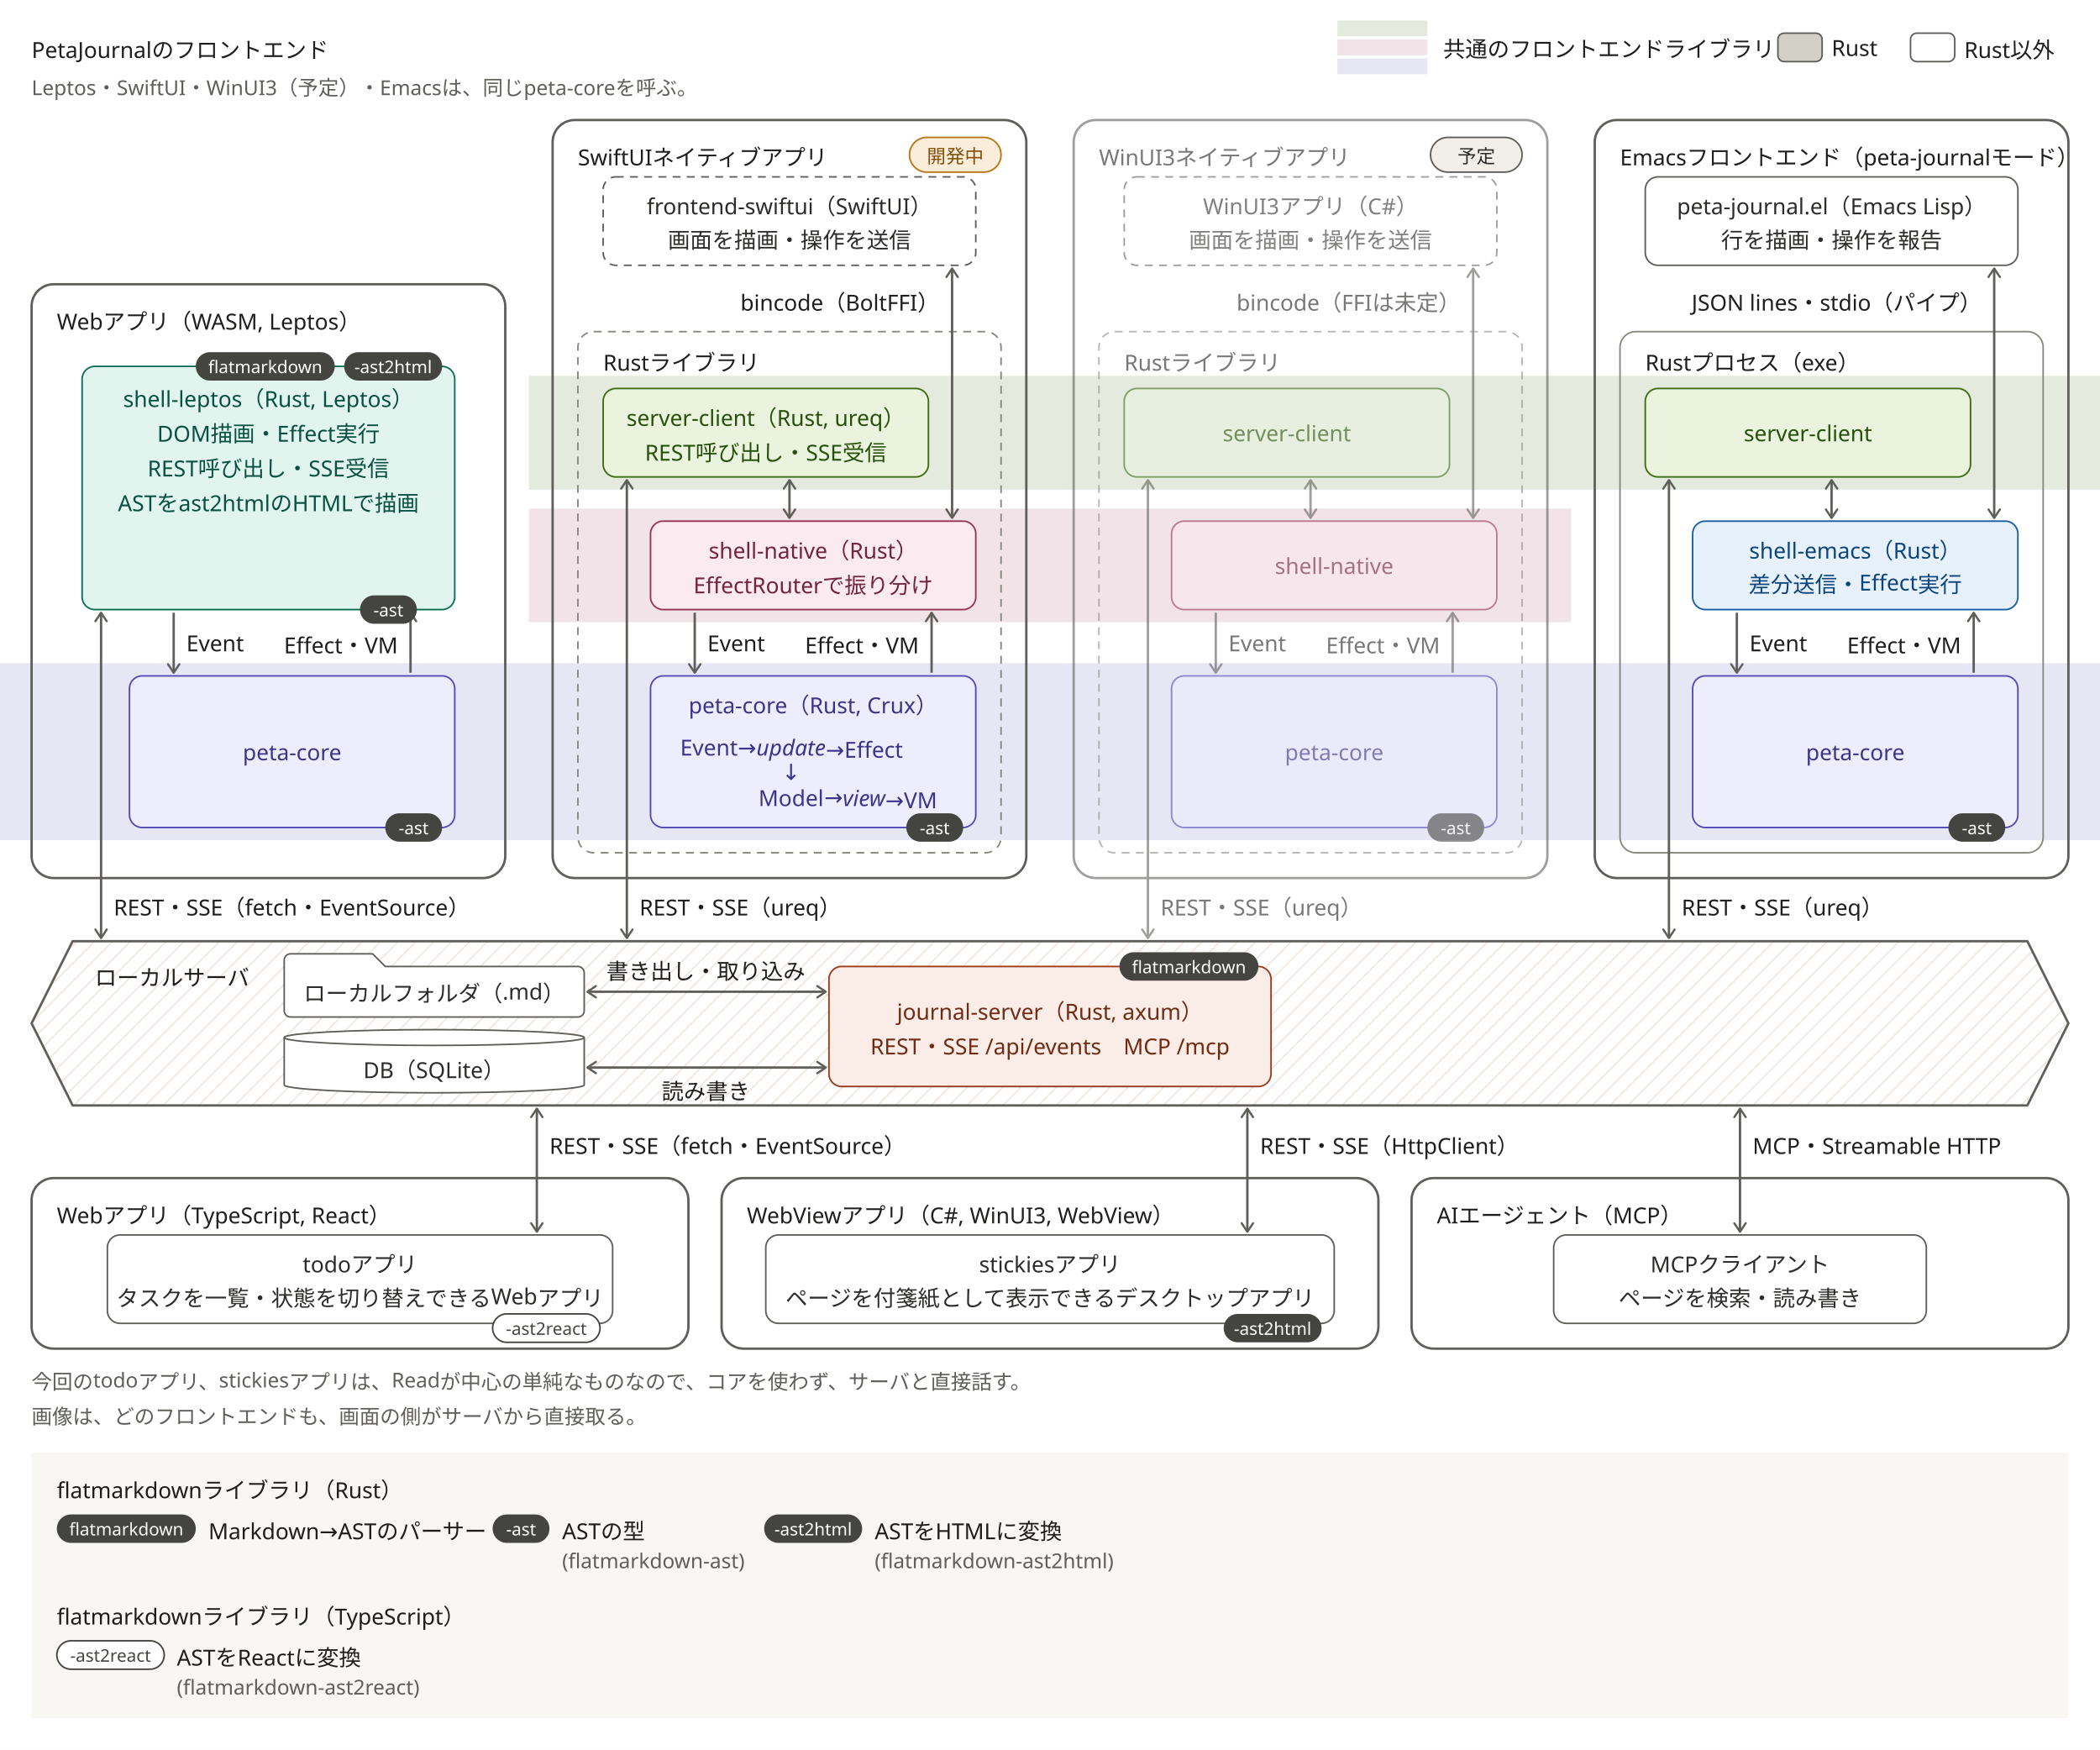
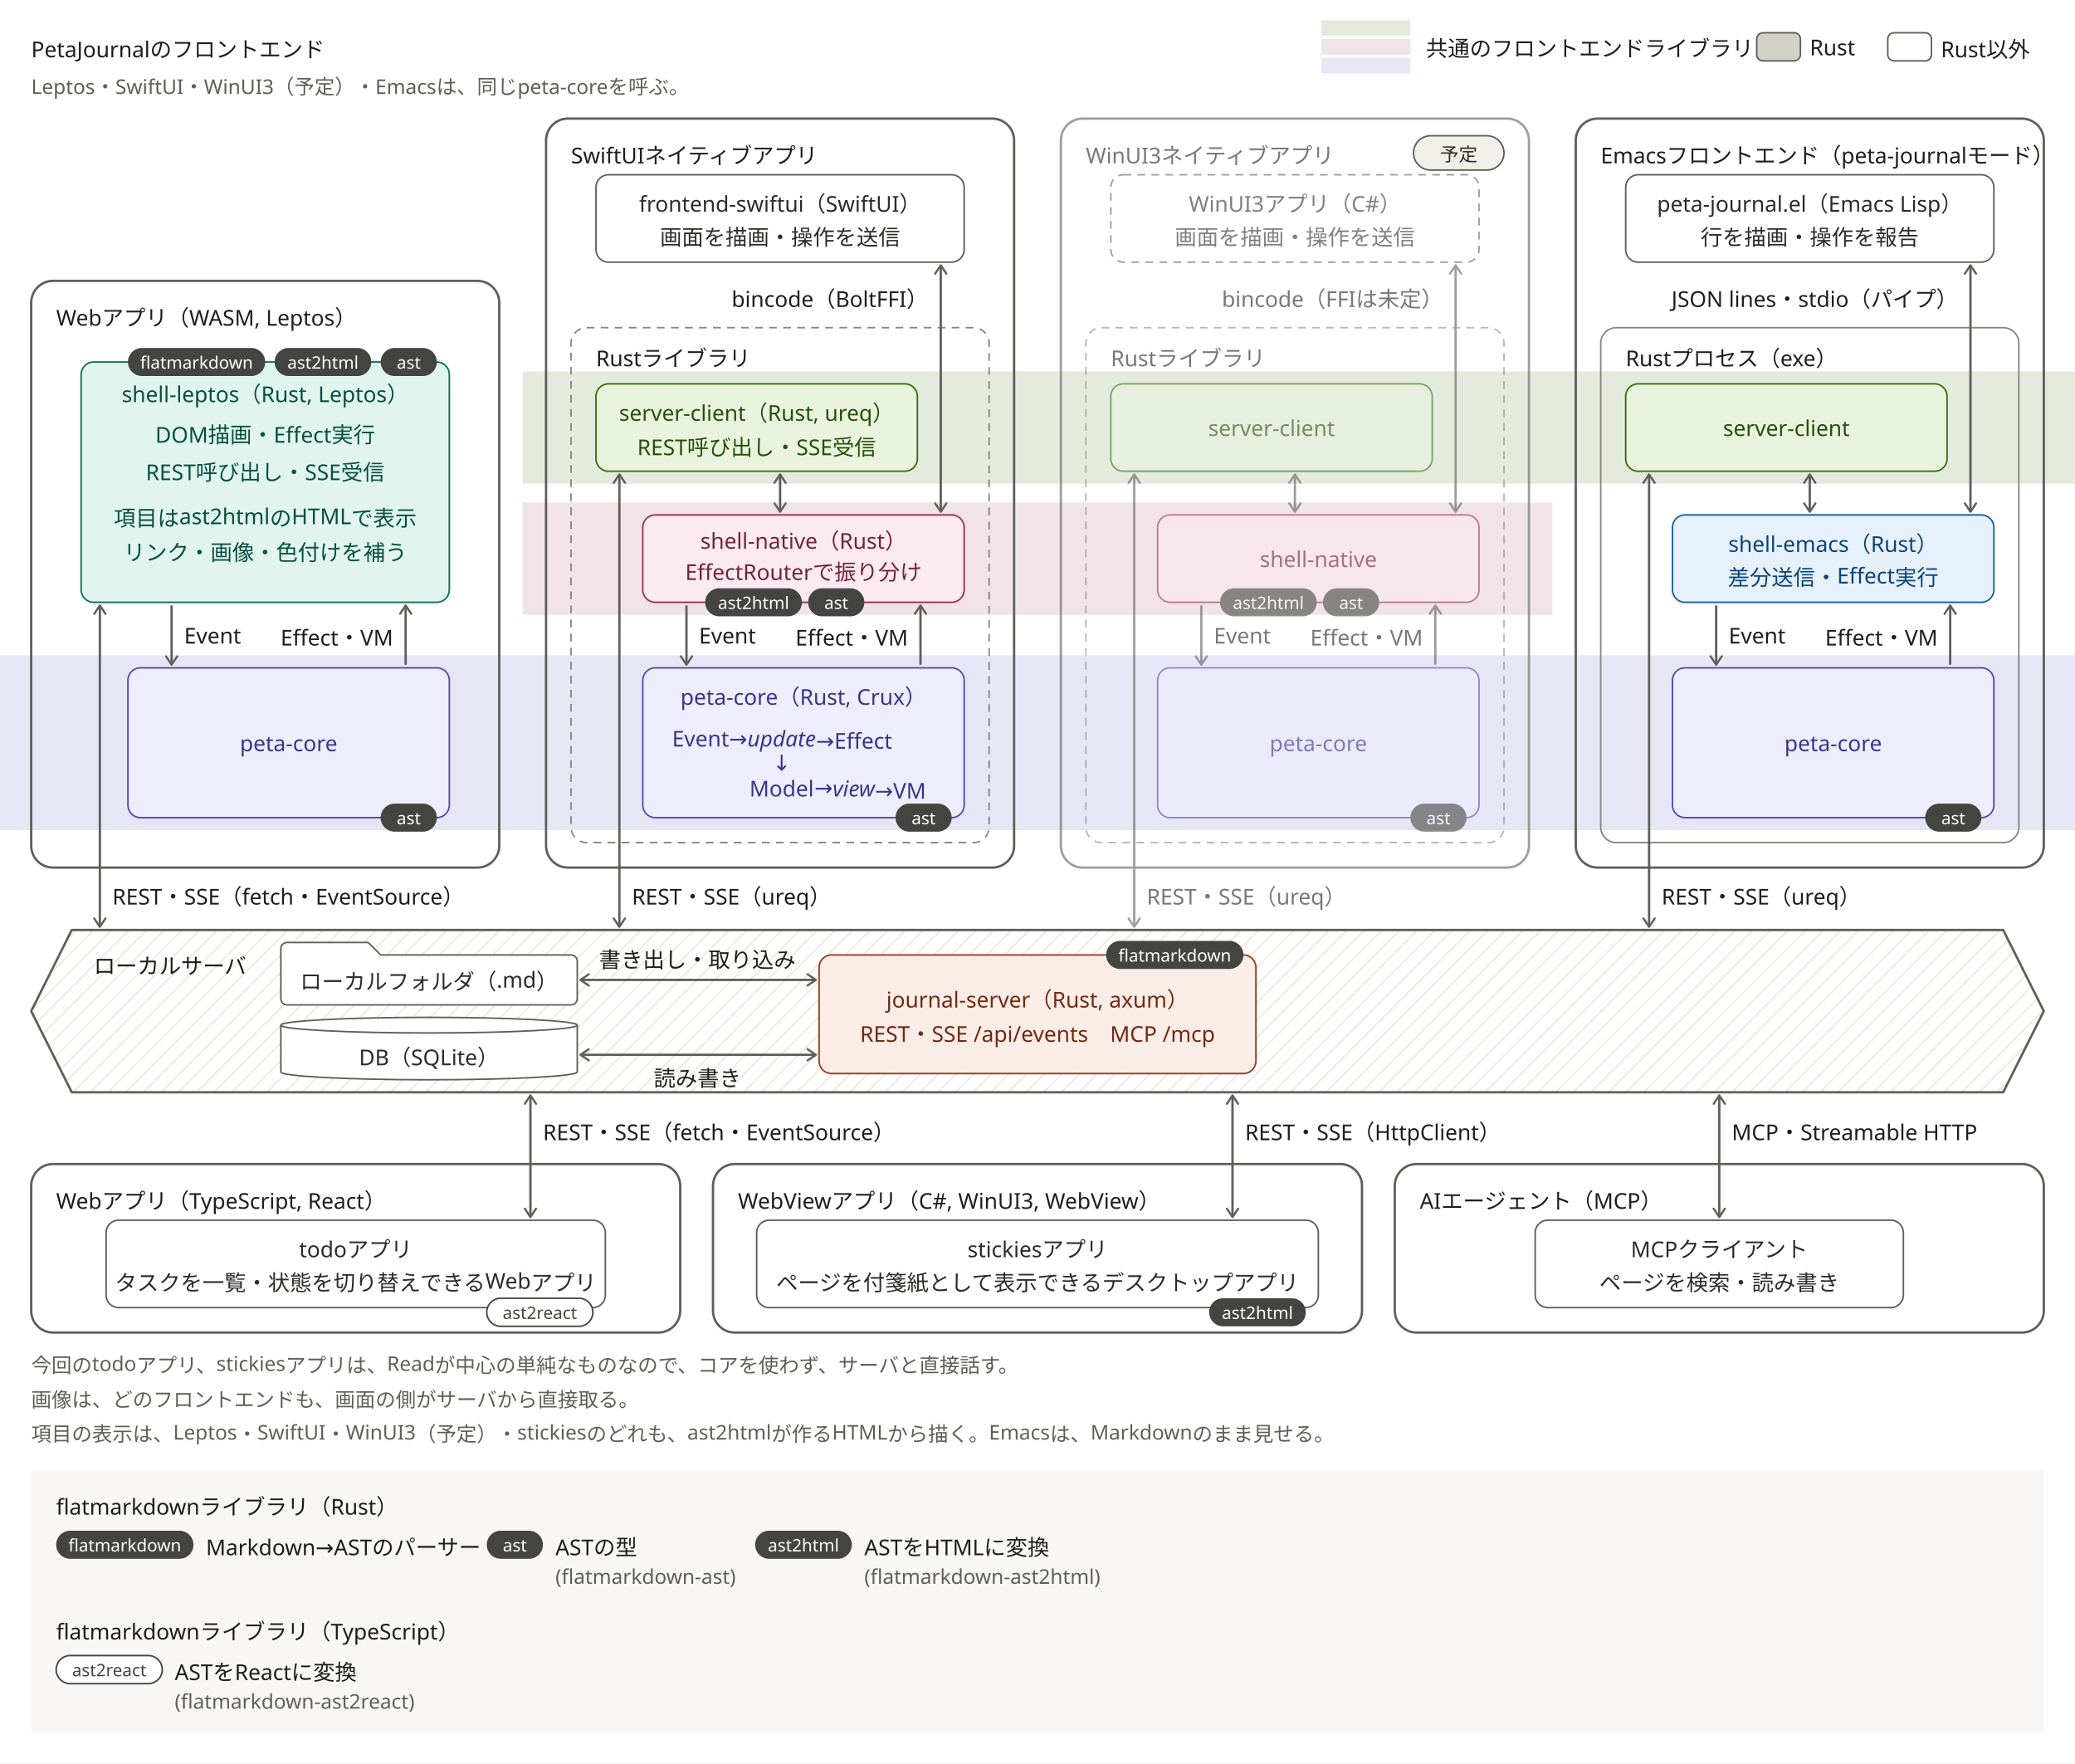
- <svg xmlns="http://www.w3.org/2000/svg" width="1330" height="1108" viewBox="0 0 1330 1108" role="img">
+ <svg xmlns="http://www.w3.org/2000/svg" width="1330" height="1130" viewBox="0 0 1330 1130" role="img">
  <defs>
    <marker id="arrow" viewBox="0 0 10 10" refX="8" refY="5" markerWidth="6" markerHeight="6" orient="auto-start-reverse">
      <path d="M2 1L8 5L2 9" fill="none" stroke="#5F5E5A" stroke-width="1.5" stroke-linecap="round" stroke-linejoin="round" />
    </marker>
    <pattern id="hatch" width="8" height="8" patternUnits="userSpaceOnUse" patternTransform="rotate(45)">
      <line x1="0" y1="0" x2="0" y2="8" stroke="#993C1D" stroke-width="1.5" stroke-opacity="0.16" />
    </pattern>
    <style>
text { font-family: "Hiragino Sans", "Yu Gothic UI", "Meiryo", "Noto Sans JP", sans-serif; font-size: 14px; fill: #1F1E1D; }
.th { font-weight: 500; }
.note { font-size: 13px; fill: #5F5E5A; }
.arr { stroke: #5F5E5A; stroke-width: 1.5; fill: none; }
.frame { fill: none; stroke: #5F5E5A; stroke-width: 1.5; }
.inner { fill: none; stroke: #888780; stroke-width: 1; stroke-dasharray: 5 4; }
.teal rect { fill: #E1F5EE; stroke: #0F6E56; stroke-width: 1; }
.teal text { fill: #085041; }
.purple rect { fill: #EEEDFE; stroke: #534AB7; stroke-width: 1; }
.purple text { fill: #3C3489; }
.coral rect { fill: #FAECE7; stroke: #993C1D; stroke-width: 1; }
.coral text { fill: #712B13; }
.gray rect { fill: #F1EFE8; stroke: #5F5E5A; stroke-width: 1; }
.gray text { fill: #2C2C2A; }
.blue rect { fill: #E6F1FB; stroke: #185FA5; stroke-width: 1; }
.blue text { fill: #0C447C; }
.pink rect { fill: #FBEAF0; stroke: #993556; stroke-width: 1; }
.pink text { fill: #72243E; }
.green rect { fill: #EAF3DE; stroke: #3B6D11; stroke-width: 1; }
.green text { fill: #27500A; }
.other rect { fill: #FFFFFF; }
.store path { fill: #FFFFFF; stroke: #5F5E5A; stroke-width: 1; stroke-linejoin: round; }
.chip rect { fill: #444441; stroke: none; }
.chip text { fill: #FFFFFF; font-size: 11px; font-weight: 500; }
.wip rect { stroke-dasharray: 5 4; }
.badge rect { fill: #FAEEDA; stroke: #BA7517; stroke-width: 1; }
.badge text { fill: #854F0B; font-size: 12px; font-weight: 500; }
</style>
  </defs>
-   <rect x="0" y="0" width="1330" height="1108" fill="#FFFFFF" />
+   <rect x="0" y="0" width="1330" height="1130" fill="#FFFFFF" />
  <rect x="0" y="420" width="1330" height="112" fill="#534AB7" fill-opacity="0.14" />
  <rect x="335" y="238" width="995" height="72" fill="#3B6D11" fill-opacity="0.14" />
  <rect x="335" y="322" width="660" height="72" fill="#993556" fill-opacity="0.14" />
  <text class="th" x="20" y="30" dominant-baseline="central">PetaJournalのフロントエンド</text>
  <text class="note" x="20" y="54" dominant-baseline="central">Leptos・SwiftUI・WinUI3（予定）・Emacsは、同じpeta-coreを呼ぶ。</text>
  <rect x="847" y="13" width="57" height="10" fill="#3B6D11" fill-opacity="0.14" />
  <rect x="847" y="25" width="57" height="10" fill="#993556" fill-opacity="0.14" />
  <rect x="847" y="37" width="57" height="10" fill="#534AB7" fill-opacity="0.14" />
  <text x="914" y="30" dominant-baseline="central">共通のフロントエンドライブラリ</text>
  <g class="gray">
    <rect x="1126" y="21" width="28" height="18" rx="4" style="fill:#D3D1C7" />
    <text x="1160" y="30" dominant-baseline="central" style="fill:#1F1E1D">Rust</text>
  </g>
  <g class="gray other">
    <rect x="1210" y="21" width="28" height="18" rx="4" />
    <text x="1244" y="30" dominant-baseline="central" style="fill:#1F1E1D">Rust以外</text>
  </g>
  <g transform="translate(0,56)">
    <rect class="frame" x="20" y="124" width="300" height="376" rx="14" />
    <text class="th" x="36" y="146" dominant-baseline="central">Webアプリ（WASM, Leptos）</text>
    <rect class="frame" x="1010" y="20" width="300" height="480" rx="14" />
    <text class="th" x="1026" y="42" dominant-baseline="central">Emacsフロントエンド（peta-journalモード）</text>
    <rect class="inner" x="1026" y="154" width="268" height="330" rx="10" style="stroke-dasharray:none" />
    <text x="1042" y="172" dominant-baseline="central">Rustプロセス（exe）</text>
    <rect class="frame" x="350" y="20" width="300" height="480" rx="14" />
    <text class="th" x="366" y="42" dominant-baseline="central">SwiftUIネイティブアプリ</text>
    <rect class="inner" x="366" y="154" width="268" height="330" rx="10" />
    <text x="382" y="172" dominant-baseline="central">Rustライブラリ</text>
    <g class="teal">
      <rect x="52" y="176" width="236" height="154" rx="8" />
      <text class="th" x="170" y="195" text-anchor="middle" dominant-baseline="central">shell-leptos（Rust, Leptos）</text>
-       <text x="170" y="217" text-anchor="middle" dominant-baseline="central">DOM描画・Effect実行</text>
-       <text x="170" y="239" text-anchor="middle" dominant-baseline="central">REST呼び出し・SSE受信</text>
-       <text x="170" y="261" text-anchor="middle" dominant-baseline="central">ASTをast2htmlのHTMLで描画</text>
+       <text x="170" y="221" text-anchor="middle" dominant-baseline="central">DOM描画・Effect実行</text>
+       <text x="170" y="245" text-anchor="middle" dominant-baseline="central">REST呼び出し・SSE受信</text>
+       <text x="170" y="275" text-anchor="middle" dominant-baseline="central">項目はast2htmlのHTMLで表示</text>
+       <text x="170" y="297" text-anchor="middle" dominant-baseline="central">リンク・画像・色付けを補う</text>
    </g>
    <g class="purple">
      <rect x="82" y="372" width="206" height="96" rx="8" />
      <text class="th" x="185" y="420" text-anchor="middle" dominant-baseline="central">peta-core</text>
    </g>
    <g class="gray other">
      <rect x="1042" y="56" width="236" height="56" rx="8" />
      <text class="th" x="1160" y="73" text-anchor="middle" dominant-baseline="central">peta-journal.el（Emacs Lisp）</text>
      <text x="1160" y="95" text-anchor="middle" dominant-baseline="central">行を描画・操作を報告</text>
    </g>
    <g class="green">
      <rect x="1042" y="190" width="206" height="56" rx="8" />
      <text class="th" x="1145" y="218" text-anchor="middle" dominant-baseline="central">server-client</text>
    </g>
    <g class="blue">
      <rect x="1072" y="274" width="206" height="56" rx="8" />
      <text class="th" x="1175" y="291" text-anchor="middle" dominant-baseline="central">shell-emacs（Rust）</text>
      <text x="1175" y="313" text-anchor="middle" dominant-baseline="central">差分送信・Effect実行</text>
    </g>
    <g class="purple">
      <rect x="1072" y="372" width="206" height="96" rx="8" />
      <text class="th" x="1175" y="420" text-anchor="middle" dominant-baseline="central">peta-core</text>
    </g>
    <g class="gray other">
-       <rect x="382" y="56" width="236" height="56" rx="8" style="stroke-dasharray:5 4" />
+       <rect x="382" y="56" width="236" height="56" rx="8" />
      <text class="th" x="500" y="73" text-anchor="middle" dominant-baseline="central">frontend-swiftui（SwiftUI）</text>
      <text x="500" y="95" text-anchor="middle" dominant-baseline="central">画面を描画・操作を送信</text>
-     </g>
-     <g class="badge">
-       <rect x="576" y="31" width="58" height="22" rx="11" />
-       <text x="605" y="42" text-anchor="middle" dominant-baseline="central">開発中</text>
    </g>
    <g class="green">
      <rect x="382" y="190" width="206" height="56" rx="8" />
      <text class="th" x="485" y="207" text-anchor="middle" dominant-baseline="central">server-client（Rust, ureq）</text>
      <text x="485" y="229" text-anchor="middle" dominant-baseline="central">REST呼び出し・SSE受信</text>
    </g>
    <g class="pink">
      <rect x="412" y="274" width="206" height="56" rx="8" />
-       <text class="th" x="515" y="291" text-anchor="middle" dominant-baseline="central">shell-native（Rust）</text>
-       <text x="515" y="313" text-anchor="middle" dominant-baseline="central">EffectRouterで振り分け</text>
+       <text class="th" x="515" y="289" text-anchor="middle" dominant-baseline="central">shell-native（Rust）</text>
+       <text x="515" y="309" text-anchor="middle" dominant-baseline="central">EffectRouterで振り分け</text>
    </g>
    <g class="purple">
      <rect x="412" y="372" width="206" height="96" rx="8" />
      <text class="th" x="515" y="389" text-anchor="middle" dominant-baseline="central">peta-core（Rust, Crux）</text>
      <text x="479" y="417" text-anchor="end" dominant-baseline="central">Event→</text>
      <text x="501" y="417" text-anchor="middle" dominant-baseline="central" font-style="italic">update</text>
      <text x="523" y="417" dominant-baseline="central">→Effect</text>
      <text x="501" y="433" text-anchor="middle" dominant-baseline="central">↓</text>
      <text x="501" y="449" text-anchor="middle" dominant-baseline="central">Model</text>
      <text x="522" y="449" dominant-baseline="central">→<tspan font-style="italic">view</tspan>→VM</text>
    </g>
    <line class="arr" x1="110" y1="332" x2="110" y2="370" marker-end="url(#arrow)" />
    <text x="118" y="351" dominant-baseline="central">Event</text>
    <line class="arr" x1="260" y1="370" x2="260" y2="332" marker-end="url(#arrow)" />
    <text x="252" y="351" text-anchor="end" dominant-baseline="central">Effect・VM</text>
    <line class="arr" x1="1160" y1="248" x2="1160" y2="272" marker-start="url(#arrow)" marker-end="url(#arrow)" />
    <line class="arr" x1="1100" y1="332" x2="1100" y2="370" marker-end="url(#arrow)" />
    <text x="1108" y="351" dominant-baseline="central">Event</text>
    <line class="arr" x1="1250" y1="370" x2="1250" y2="332" marker-end="url(#arrow)" />
    <text x="1242" y="351" text-anchor="end" dominant-baseline="central">Effect・VM</text>
    <line class="arr" x1="500" y1="248" x2="500" y2="272" marker-start="url(#arrow)" marker-end="url(#arrow)" />
    <line class="arr" x1="440" y1="332" x2="440" y2="370" marker-end="url(#arrow)" />
    <text x="448" y="351" dominant-baseline="central">Event</text>
    <line class="arr" x1="590" y1="370" x2="590" y2="332" marker-end="url(#arrow)" />
    <text x="582" y="351" text-anchor="end" dominant-baseline="central">Effect・VM</text>
    <line class="arr" x1="1263" y1="114" x2="1263" y2="272" marker-start="url(#arrow)" marker-end="url(#arrow)" />
    <text x="1255" y="134" text-anchor="end" dominant-baseline="central">JSON lines・stdio（パイプ）</text>
    <line class="arr" x1="603" y1="114" x2="603" y2="272" marker-start="url(#arrow)" marker-end="url(#arrow)" />
    <text x="595" y="134" text-anchor="end" dominant-baseline="central">bincode（BoltFFI）</text>
    <line class="arr" x1="64" y1="332" x2="64" y2="538" marker-start="url(#arrow)" marker-end="url(#arrow)" />
    <text x="72" y="517" dominant-baseline="central">REST・SSE（fetch・EventSource）</text>
    <line class="arr" x1="1057" y1="248" x2="1057" y2="538" marker-start="url(#arrow)" marker-end="url(#arrow)" />
    <text x="1065" y="517" dominant-baseline="central">REST・SSE（ureq）</text>
    <line class="arr" x1="397" y1="248" x2="397" y2="538" marker-start="url(#arrow)" marker-end="url(#arrow)" />
    <text x="405" y="517" dominant-baseline="central">REST・SSE（ureq）</text>
    <g opacity="0.6">
      <rect class="frame" x="680" y="20" width="300" height="480" rx="14" />
      <text class="th" x="696" y="42" dominant-baseline="central">WinUI3ネイティブアプリ</text>
      <rect class="inner" x="696" y="154" width="268" height="330" rx="10" />
      <text x="712" y="172" dominant-baseline="central">Rustライブラリ</text>
      <g class="gray other">
        <rect x="712" y="56" width="236" height="56" rx="8" style="stroke-dasharray:5 4" />
        <text class="th" x="830" y="73" text-anchor="middle" dominant-baseline="central">WinUI3アプリ（C#）</text>
        <text x="830" y="95" text-anchor="middle" dominant-baseline="central">画面を描画・操作を送信</text>
      </g>
      <g class="green">
        <rect x="712" y="190" width="206" height="56" rx="8" />
        <text class="th" x="815" y="218" text-anchor="middle" dominant-baseline="central">server-client</text>
      </g>
      <g class="pink">
        <rect x="742" y="274" width="206" height="56" rx="8" />
        <text class="th" x="845" y="302" text-anchor="middle" dominant-baseline="central">shell-native</text>
      </g>
      <g class="purple">
        <rect x="742" y="372" width="206" height="96" rx="8" />
        <text class="th" x="845" y="420" text-anchor="middle" dominant-baseline="central">peta-core</text>
      </g>
      <line class="arr" x1="830" y1="248" x2="830" y2="272" marker-start="url(#arrow)" marker-end="url(#arrow)" />
      <line class="arr" x1="770" y1="332" x2="770" y2="370" marker-end="url(#arrow)" />
      <text x="778" y="351" dominant-baseline="central">Event</text>
      <line class="arr" x1="920" y1="370" x2="920" y2="332" marker-end="url(#arrow)" />
      <text x="912" y="351" text-anchor="end" dominant-baseline="central">Effect・VM</text>
      <line class="arr" x1="933" y1="114" x2="933" y2="272" marker-start="url(#arrow)" marker-end="url(#arrow)" />
      <text x="925" y="134" text-anchor="end" dominant-baseline="central">bincode（FFIは未定）</text>
      <line class="arr" x1="727" y1="248" x2="727" y2="538" marker-start="url(#arrow)" marker-end="url(#arrow)" />
      <text x="735" y="517" dominant-baseline="central">REST・SSE（ureq）</text>
      <g class="chip">
        <rect x="904" y="459" width="36" height="18" rx="9" />
-         <text x="922" y="468" text-anchor="middle" dominant-baseline="central">-ast</text>
+         <text x="922" y="468" text-anchor="middle" dominant-baseline="central">ast</text>
+         <rect x="782" y="321" width="62" height="18" rx="9" />
+         <text x="813" y="330" text-anchor="middle" dominant-baseline="central">ast2html</text>
+         <rect x="848" y="321" width="36" height="18" rx="9" />
+         <text x="866" y="330" text-anchor="middle" dominant-baseline="central">ast</text>
      </g>
    </g>
    <g class="badge">
      <rect x="906" y="31" width="58" height="22" rx="11" style="fill:#F1EFE8;stroke:#5F5E5A" />
      <text x="935" y="42" text-anchor="middle" dominant-baseline="central" style="fill:#2C2C2A">予定</text>
    </g>
    <polygon class="frame" points="20,592 46,540 1284,540 1310,592 1284,644 46,644" stroke-linejoin="round" style="fill:url(#hatch)" />
    <text class="th" x="60" y="562" dominant-baseline="central">ローカルサーバ</text>
    <g class="coral">
      <rect x="525" y="556" width="280" height="76" rx="8" />
      <text class="th" x="665" y="583" text-anchor="middle" dominant-baseline="central">journal-server（Rust, axum）</text>
      <text x="665" y="605" text-anchor="middle" dominant-baseline="central">REST・SSE /api/events　MCP /mcp</text>
    </g>
    <g class="gray store">
      <path d="M184 548H236L244 556H366a4 4 0 0 1 4 4V584a4 4 0 0 1 -4 4H184a4 4 0 0 1 -4 -4V552a4 4 0 0 1 4 -4Z" />
      <text class="th" x="275" y="572" text-anchor="middle" dominant-baseline="central">ローカルフォルダ（.md）</text>
      <path d="M180 601a95 5 0 0 1 190 0V631a95 5 0 0 1 -190 0Z" />
      <path d="M180 601a95 5 0 0 0 190 0" style="fill:none" />
      <text class="th" x="275" y="620" text-anchor="middle" dominant-baseline="central">DB（SQLite）</text>
    </g>
    <line class="arr" x1="372" y1="572" x2="523" y2="572" marker-start="url(#arrow)" marker-end="url(#arrow)" />
    <text x="447" y="558" text-anchor="middle" dominant-baseline="central">書き出し・取り込み</text>
    <line class="arr" x1="372" y1="620" x2="523" y2="620" marker-start="url(#arrow)" marker-end="url(#arrow)" />
    <text x="447" y="634" text-anchor="middle" dominant-baseline="central">読み書き</text>
    <g class="chip">
-       <rect x="124" y="167" width="88" height="18" rx="9" />
-       <text x="168" y="176" text-anchor="middle" dominant-baseline="central">flatmarkdown</text>
-       <rect x="218" y="167" width="62" height="18" rx="9" />
-       <text x="249" y="176" text-anchor="middle" dominant-baseline="central">-ast2html</text>
-       <rect x="228" y="321" width="36" height="18" rx="9" />
-       <text x="246" y="330" text-anchor="middle" dominant-baseline="central">-ast</text>
+       <rect x="82" y="167" width="88" height="18" rx="9" />
+       <text x="126" y="176" text-anchor="middle" dominant-baseline="central">flatmarkdown</text>
+       <rect x="176" y="167" width="62" height="18" rx="9" />
+       <text x="207" y="176" text-anchor="middle" dominant-baseline="central">ast2html</text>
+       <rect x="244" y="167" width="36" height="18" rx="9" />
+       <text x="262" y="176" text-anchor="middle" dominant-baseline="central">ast</text>
      <rect x="244" y="459" width="36" height="18" rx="9" />
-       <text x="262" y="468" text-anchor="middle" dominant-baseline="central">-ast</text>
+       <text x="262" y="468" text-anchor="middle" dominant-baseline="central">ast</text>
      <rect x="574" y="459" width="36" height="18" rx="9" />
-       <text x="592" y="468" text-anchor="middle" dominant-baseline="central">-ast</text>
+       <text x="592" y="468" text-anchor="middle" dominant-baseline="central">ast</text>
+       <rect x="452" y="321" width="62" height="18" rx="9" />
+       <text x="483" y="330" text-anchor="middle" dominant-baseline="central">ast2html</text>
+       <rect x="518" y="321" width="36" height="18" rx="9" />
+       <text x="536" y="330" text-anchor="middle" dominant-baseline="central">ast</text>
      <rect x="1234" y="459" width="36" height="18" rx="9" />
-       <text x="1252" y="468" text-anchor="middle" dominant-baseline="central">-ast</text>
+       <text x="1252" y="468" text-anchor="middle" dominant-baseline="central">ast</text>
      <rect x="709" y="547" width="88" height="18" rx="9" />
      <text x="753" y="556" text-anchor="middle" dominant-baseline="central">flatmarkdown</text>
    </g>
    <rect class="frame" x="20" y="690" width="416" height="108" rx="14" />
    <text class="th" x="36" y="712" dominant-baseline="central">Webアプリ（TypeScript, React）</text>
    <g class="gray other">
      <rect x="68" y="726" width="320" height="56" rx="8" />
      <text class="th" x="228" y="743" text-anchor="middle" dominant-baseline="central">todoアプリ</text>
      <text x="228" y="765" text-anchor="middle" dominant-baseline="central">タスクを一覧・状態を切り替えできるWebアプリ</text>
    </g>
    <line class="arr" x1="340" y1="646" x2="340" y2="724" marker-start="url(#arrow)" marker-end="url(#arrow)" />
    <text x="348" y="668" dominant-baseline="central">REST・SSE（fetch・EventSource）</text>
    <rect class="frame" x="457" y="690" width="416" height="108" rx="14" />
    <text class="th" x="473" y="712" dominant-baseline="central">WebViewアプリ（C#, WinUI3, WebView）</text>
    <g class="gray other">
      <rect x="485" y="726" width="360" height="56" rx="8" />
      <text class="th" x="665" y="743" text-anchor="middle" dominant-baseline="central">stickiesアプリ</text>
      <text x="665" y="765" text-anchor="middle" dominant-baseline="central">ページを付箋紙として表示できるデスクトップアプリ</text>
    </g>
    <line class="arr" x1="790" y1="646" x2="790" y2="724" marker-start="url(#arrow)" marker-end="url(#arrow)" />
    <text x="798" y="668" dominant-baseline="central">REST・SSE（HttpClient）</text>
    <rect class="frame" x="894" y="690" width="416" height="108" rx="14" />
    <text class="th" x="910" y="712" dominant-baseline="central">AIエージェント（MCP）</text>
    <g class="gray other">
      <rect x="984" y="726" width="236" height="56" rx="8" />
      <text class="th" x="1102" y="743" text-anchor="middle" dominant-baseline="central">MCPクライアント</text>
      <text x="1102" y="765" text-anchor="middle" dominant-baseline="central">ページを検索・読み書き</text>
    </g>
    <line class="arr" x1="1102" y1="646" x2="1102" y2="724" marker-start="url(#arrow)" marker-end="url(#arrow)" />
    <text x="1110" y="668" dominant-baseline="central">MCP・Streamable HTTP</text>
    <g class="chip">
      <rect x="312" y="776" width="68" height="18" rx="9" style="fill:#FFFFFF;stroke:#444441;stroke-width:1" />
-       <text x="346" y="785" text-anchor="middle" dominant-baseline="central" style="fill:#444441">-ast2react</text>
+       <text x="346" y="785" text-anchor="middle" dominant-baseline="central" style="fill:#444441">ast2react</text>
      <rect x="775" y="776" width="62" height="18" rx="9" />
-       <text x="806" y="785" text-anchor="middle" dominant-baseline="central">-ast2html</text>
+       <text x="806" y="785" text-anchor="middle" dominant-baseline="central">ast2html</text>
    </g>
    <text class="note" x="20" y="818" dominant-baseline="central">今回のtodoアプリ、stickiesアプリは、Readが中心の単純なものなので、コアを使わず、サーバと直接話す。</text>
    <text class="note" x="20" y="840" dominant-baseline="central">画像は、どのフロントエンドも、画面の側がサーバから直接取る。</text>
-     <g transform="translate(0,244)">
+     <text class="note" x="20" y="862" dominant-baseline="central">項目の表示は、Leptos・SwiftUI・WinUI3（予定）・stickiesのどれも、ast2htmlが作るHTMLから描く。Emacsは、Markdownのまま見せる。</text>
+     <g transform="translate(0,266)">
      <rect x="20" y="620" width="1290" height="168" fill="#F8F7F3" />
      <text class="th" x="36" y="642" dominant-baseline="central">flatmarkdownライブラリ（Rust）</text>
      <g class="chip">
        <rect x="36" y="659" width="88" height="18" rx="9" />
        <text x="80" y="668" text-anchor="middle" dominant-baseline="central">flatmarkdown</text>
        <rect x="312" y="659" width="36" height="18" rx="9" />
-         <text x="330" y="668" text-anchor="middle" dominant-baseline="central">-ast</text>
+         <text x="330" y="668" text-anchor="middle" dominant-baseline="central">ast</text>
        <rect x="484" y="659" width="62" height="18" rx="9" />
-         <text x="515" y="668" text-anchor="middle" dominant-baseline="central">-ast2html</text>
+         <text x="515" y="668" text-anchor="middle" dominant-baseline="central">ast2html</text>
      </g>
      <text x="132" y="668" dominant-baseline="central">Markdown→ASTのパーサー</text>
      <text x="356" y="668" dominant-baseline="central">ASTの型</text>
      <text class="note" x="356" y="688" dominant-baseline="central">(flatmarkdown-ast)</text>
      <text x="554" y="668" dominant-baseline="central">ASTをHTMLに変換</text>
      <text class="note" x="554" y="688" dominant-baseline="central">(flatmarkdown-ast2html)</text>
      <g class="chip">
        <rect x="36" y="739" width="68" height="18" rx="9" style="fill:#FFFFFF;stroke:#444441;stroke-width:1" />
-         <text x="70" y="748" text-anchor="middle" dominant-baseline="central" style="fill:#444441">-ast2react</text>
+         <text x="70" y="748" text-anchor="middle" dominant-baseline="central" style="fill:#444441">ast2react</text>
      </g>
      <text class="th" x="36" y="722" dominant-baseline="central">flatmarkdownライブラリ（TypeScript）</text>
      <text x="112" y="748" dominant-baseline="central">ASTをReactに変換</text>
      <text class="note" x="112" y="768" dominant-baseline="central">(flatmarkdown-ast2react)</text>
    </g>
  </g>
</svg>
